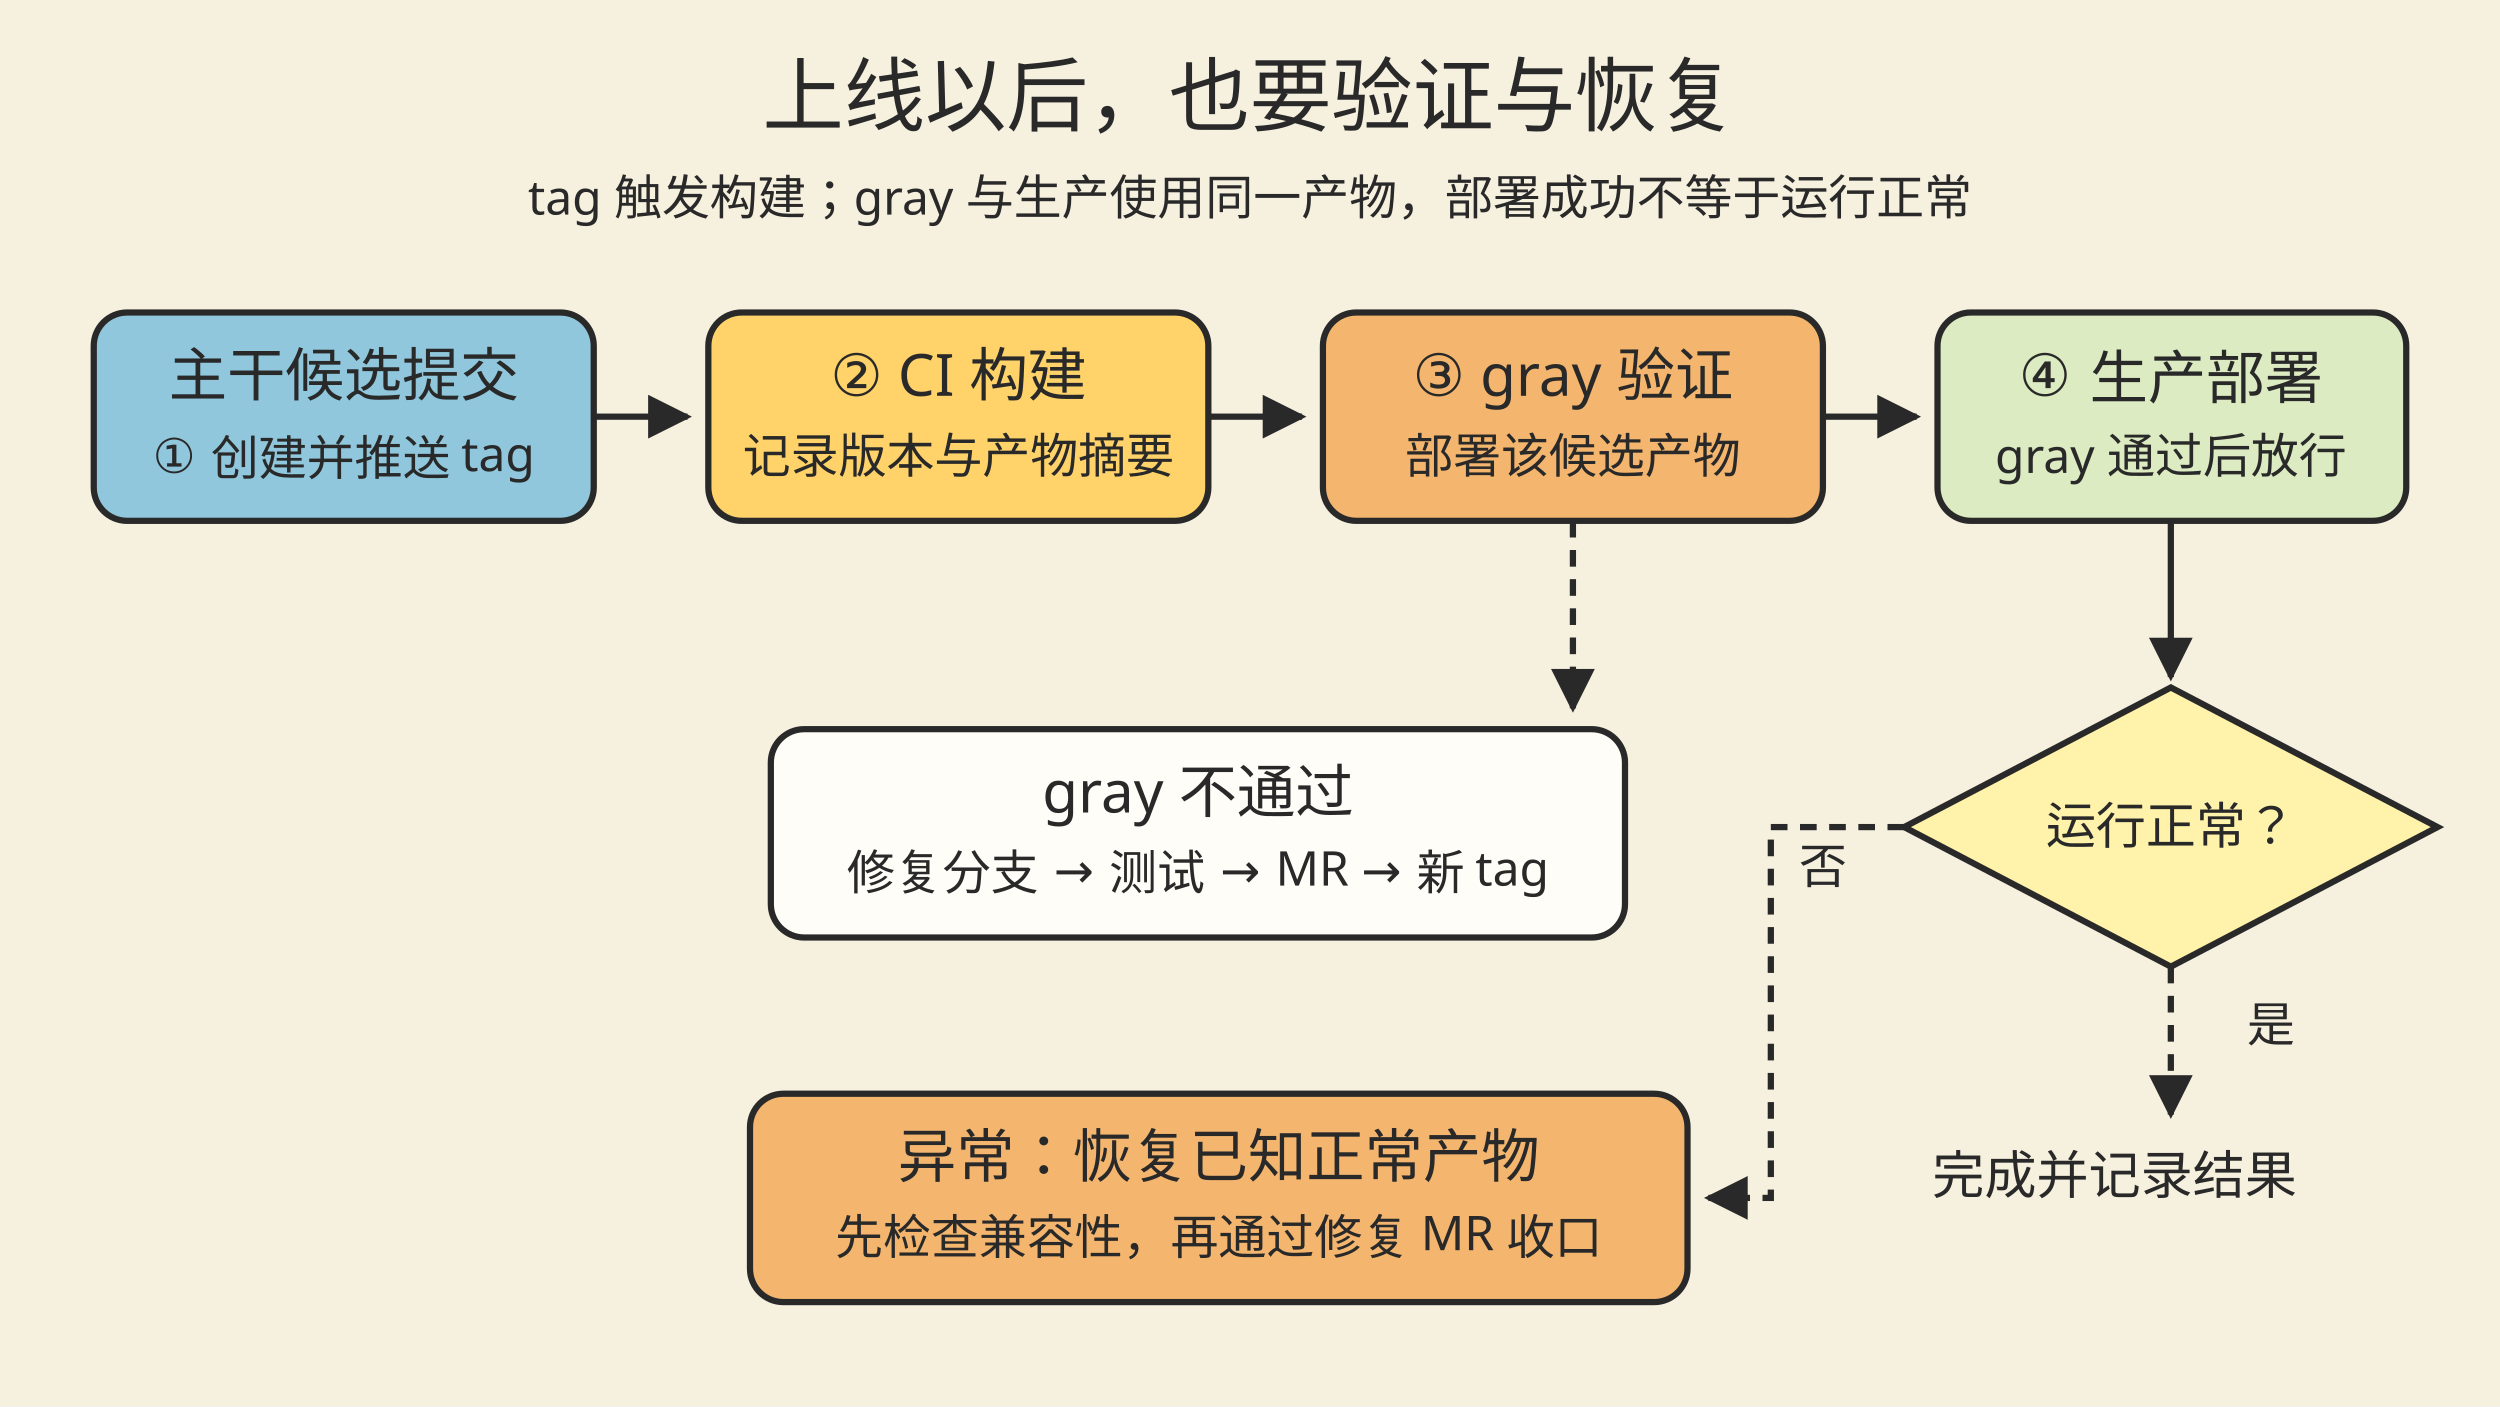
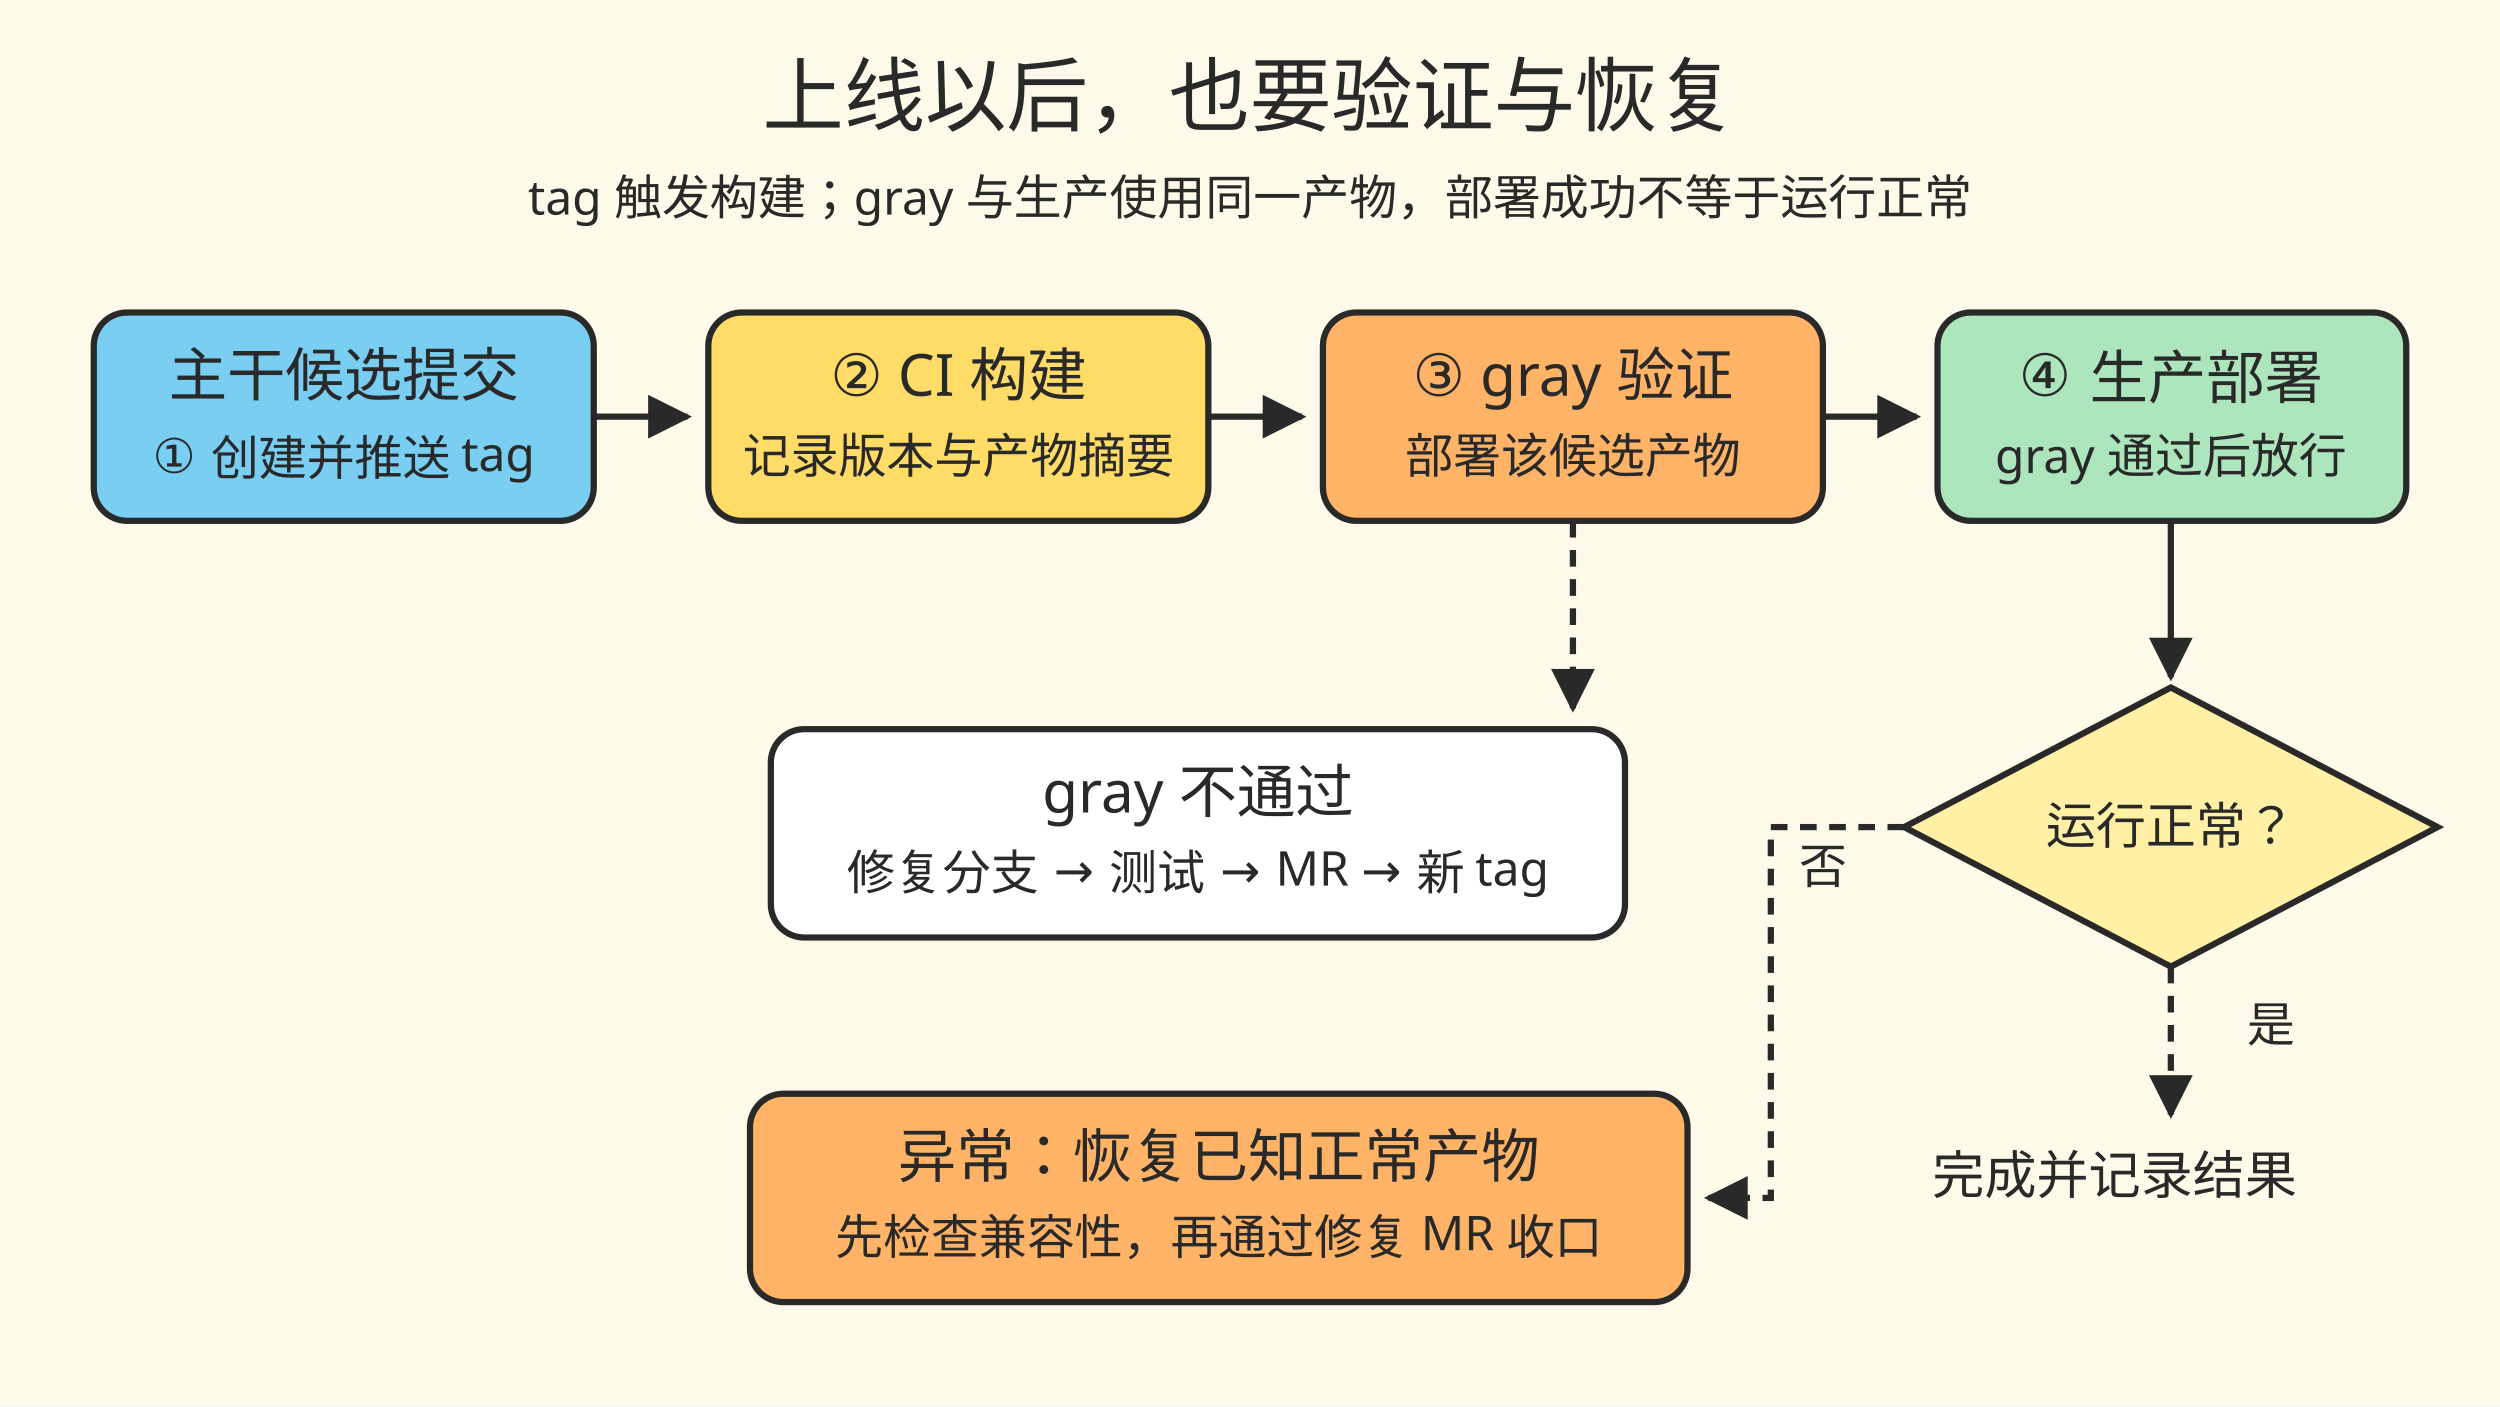
<svg xmlns="http://www.w3.org/2000/svg" width="1200" height="675" viewBox="0 0 1200 675" role="img" aria-labelledby="title desc">
  <defs>
    <marker id="a" viewBox="0 0 10 10" refX="9" refY="5" markerWidth="7" markerHeight="7" orient="auto">
      <path d="M0 0 L10 5 L0 10" fill="#292929" />
    </marker>
  </defs>
-   <rect width="1200" height="675" fill="#f6f0df" />
+   <rect width="1200" height="675" fill="#fff9e9" />
  <g font-family="Arial Unicode MS, PingFang SC, sans-serif" fill="#292929">
    <text x="600" y="60" text-anchor="middle" font-size="39">上线以后，也要验证与恢复</text>
    <text x="600" y="103" text-anchor="middle" font-size="23">tag 触发构建；gray 与生产使用同一产物，部署成功不等于运行正常</text>
-     <rect x="45" y="150" width="240" height="100" rx="16" fill="#90c7dc" stroke="#292929" stroke-width="3" />
+     <rect x="45" y="150" width="240" height="100" rx="16" fill="#79cef2" stroke="#292929" stroke-width="3" />
    <text x="165" y="190" text-anchor="middle" font-size="28">主干候选提交</text>
    <text x="165" y="227" text-anchor="middle" font-size="23">① 创建并推送 tag</text>
-     <rect x="340" y="150" width="240" height="100" rx="16" fill="#ffd36a" stroke="#292929" stroke-width="3" />
+     <rect x="340" y="150" width="240" height="100" rx="16" fill="#ffdc67" stroke="#292929" stroke-width="3" />
    <text x="460" y="190" text-anchor="middle" font-size="28">② CI 构建</text>
    <text x="460" y="227" text-anchor="middle" font-size="23">记录版本与产物摘要</text>
-     <rect x="635" y="150" width="240" height="100" rx="16" fill="#f4b66e" stroke="#292929" stroke-width="3" />
+     <rect x="635" y="150" width="240" height="100" rx="16" fill="#ffb366" stroke="#292929" stroke-width="3" />
    <text x="755" y="190" text-anchor="middle" font-size="28">③ gray 验证</text>
    <text x="755" y="227" text-anchor="middle" font-size="23">部署该候选产物</text>
-     <rect x="930" y="150" width="225" height="100" rx="16" fill="#dcebc1" stroke="#292929" stroke-width="3" />
+     <rect x="930" y="150" width="225" height="100" rx="16" fill="#ade6bd" stroke="#292929" stroke-width="3" />
    <text x="1042" y="190" text-anchor="middle" font-size="28">④ 生产部署</text>
    <text x="1042" y="227" text-anchor="middle" font-size="23">gray 通过后放行</text>
    <path d="M285 200 H330" fill="none" stroke="#292929" stroke-width="3" marker-end="url(#a)" />
    <path d="M580 200 H625" fill="none" stroke="#292929" stroke-width="3" marker-end="url(#a)" />
    <path d="M875 200 H920" fill="none" stroke="#292929" stroke-width="3" marker-end="url(#a)" />
    <path d="M1042 250 V325" fill="none" stroke="#292929" stroke-width="3" marker-end="url(#a)" />
-     <path d="M1042 330 L1170 397 L1042 464 L914 397 Z" fill="#fff2aa" stroke="#292929" stroke-width="3" />
+     <path d="M1042 330 L1170 397 L1042 464 L914 397 Z" fill="#fff0a5" stroke="#292929" stroke-width="3" />
    <text x="1042" y="405" text-anchor="middle" font-size="24">运行正常？</text>
-     <rect x="370" y="350" width="410" height="100" rx="16" fill="#fffdf7" stroke="#292929" stroke-width="3" />
+     <rect x="370" y="350" width="410" height="100" rx="16" fill="#ffffff" stroke="#292929" stroke-width="3" />
    <text x="575" y="390" text-anchor="middle" font-size="28">gray 不通过</text>
    <text x="575" y="427" text-anchor="middle" font-size="23">修复分支 → 测试 → MR → 新 tag</text>
    <path d="M755 250 V340" fill="none" stroke="#292929" stroke-width="3" stroke-dasharray="8 6" marker-end="url(#a)" />
    <path d="M1042 464 V535" fill="none" stroke="#292929" stroke-width="3" stroke-dasharray="8 6" marker-end="url(#a)" />
    <text x="1090" y="500" text-anchor="middle" font-size="23">是</text>
    <text x="1015" y="573" text-anchor="middle" font-size="25">完成并记录结果</text>
-     <rect x="360" y="525" width="450" height="100" rx="16" fill="#f4b66e" stroke="#292929" stroke-width="3" />
+     <rect x="360" y="525" width="450" height="100" rx="16" fill="#ffb366" stroke="#292929" stroke-width="3" />
    <text x="585" y="565" text-anchor="middle" font-size="28">异常：恢复已知正常产物</text>
    <text x="585" y="602" text-anchor="middle" font-size="23">先检查兼容性，再通过修复 MR 收口</text>
    <path d="M914 397 H850 V575 H820" fill="none" stroke="#292929" stroke-width="3" stroke-dasharray="8 6" marker-end="url(#a)" />
    <text x="875" y="424" text-anchor="middle" font-size="23">否</text>
  </g>
</svg>
